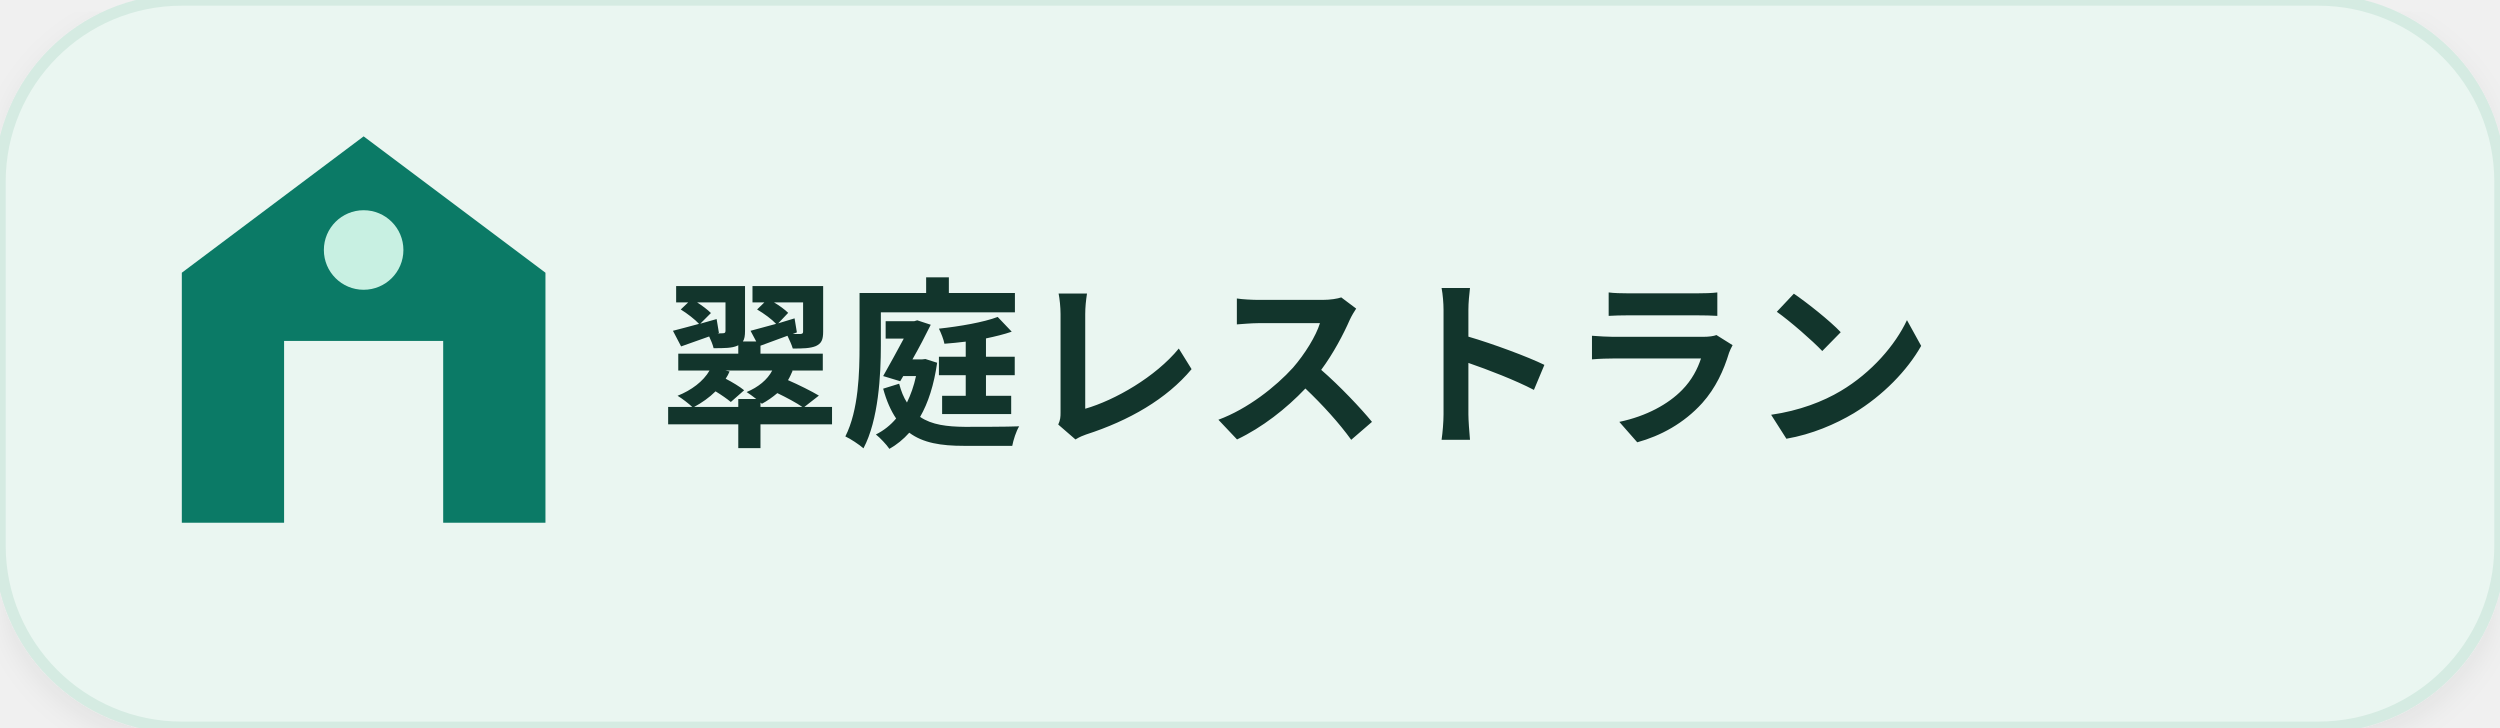
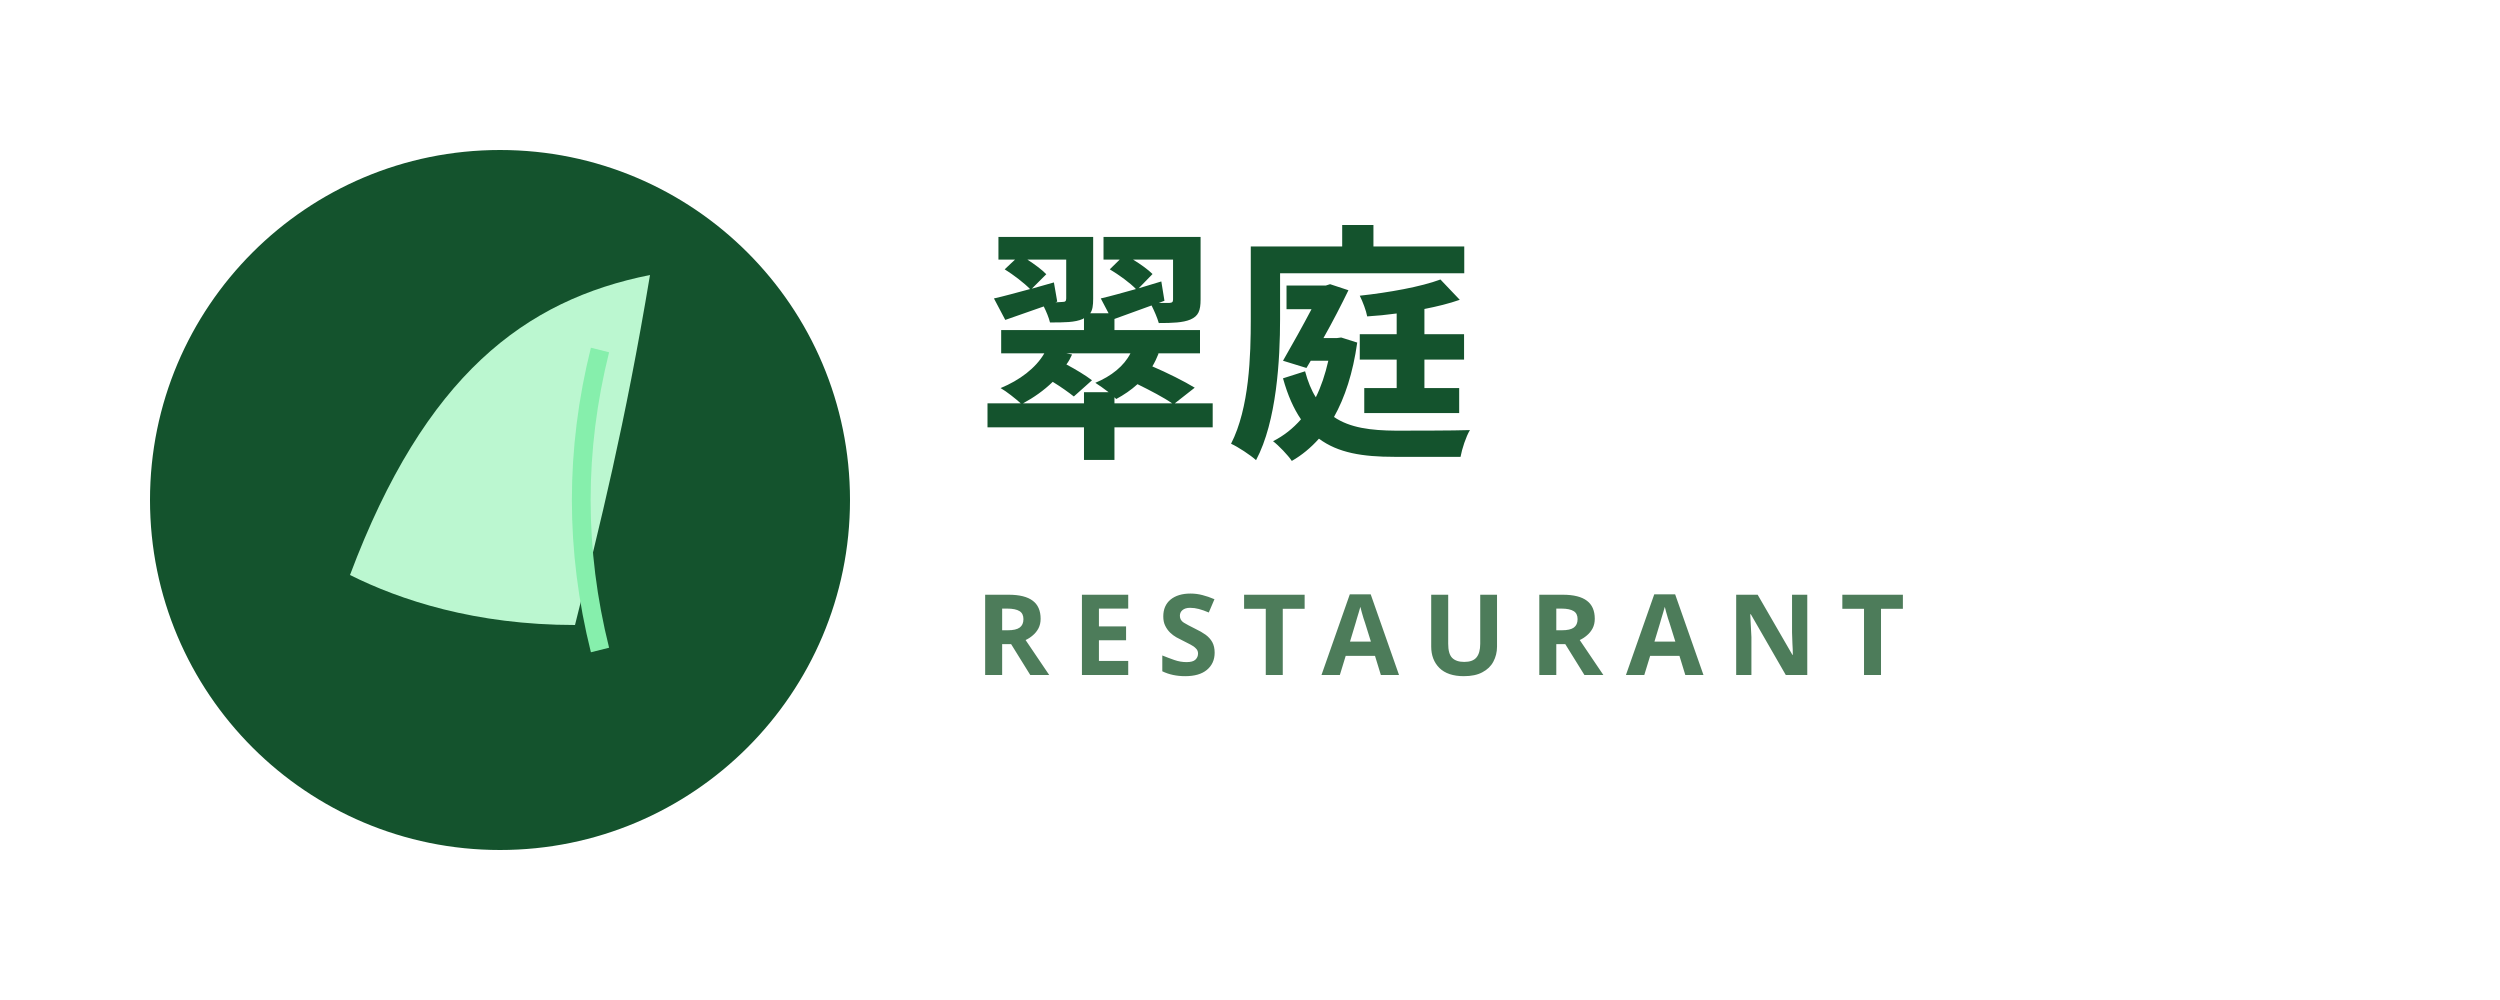
- <svg xmlns="http://www.w3.org/2000/svg" viewBox="0 0 220 64" role="img" aria-label="翠庭レストラン">
-   <defs>
-     <filter id="s" x="-8%" y="-20%" width="116%" height="140%">
-       <feDropShadow dx="0" dy="1" stdDeviation="1.2" flood-color="#000000" flood-opacity="0.06" />
-     </filter>
-   </defs>
-   <rect width="220" height="64" rx="16" fill="#EAF6F1" stroke="#D5EBE2" filter="url(#s)" />
-   <path d="M16 46V24l16-12 16 12v22h-9V30H25v16H16z" fill="#0B7A66" />
-   <circle cx="32" cy="22" r="3.5" fill="#C8F0E2" />
-   <text x="58" y="38" font-family="'Hiragino Sans', 'Yu Gothic', sans-serif" font-size="16" font-weight="700" fill="#12352C">翠庭レストラン</text>
+ <svg xmlns="http://www.w3.org/2000/svg" viewBox="0 0 200 80" role="img" aria-label="翠庭">
+   <rect width="200" height="80" fill="#fff" />
+   <circle cx="40" cy="40" r="28" fill="#14532D" />
+   <path d="M28 46c6-16 14-22 24-24-2 12-4 20-6 28-8 0-14-2-18-4z" fill="#BBF7D0" />
+   <path d="M48 28c-2 8-2 16 0 24" stroke="#86EFAC" stroke-width="1.5" fill="none" />
+   <text x="78" y="35" font-family="'Hiragino Sans','Noto Sans JP',sans-serif" font-size="20" font-weight="800" fill="#14532D">翠庭</text>
+   <text x="78" y="54" font-family="'Hiragino Sans','Noto Sans JP',sans-serif" font-size="9" font-weight="600" letter-spacing="0.2em" fill="#4D7C5A">RESTAURANT</text>
</svg>
